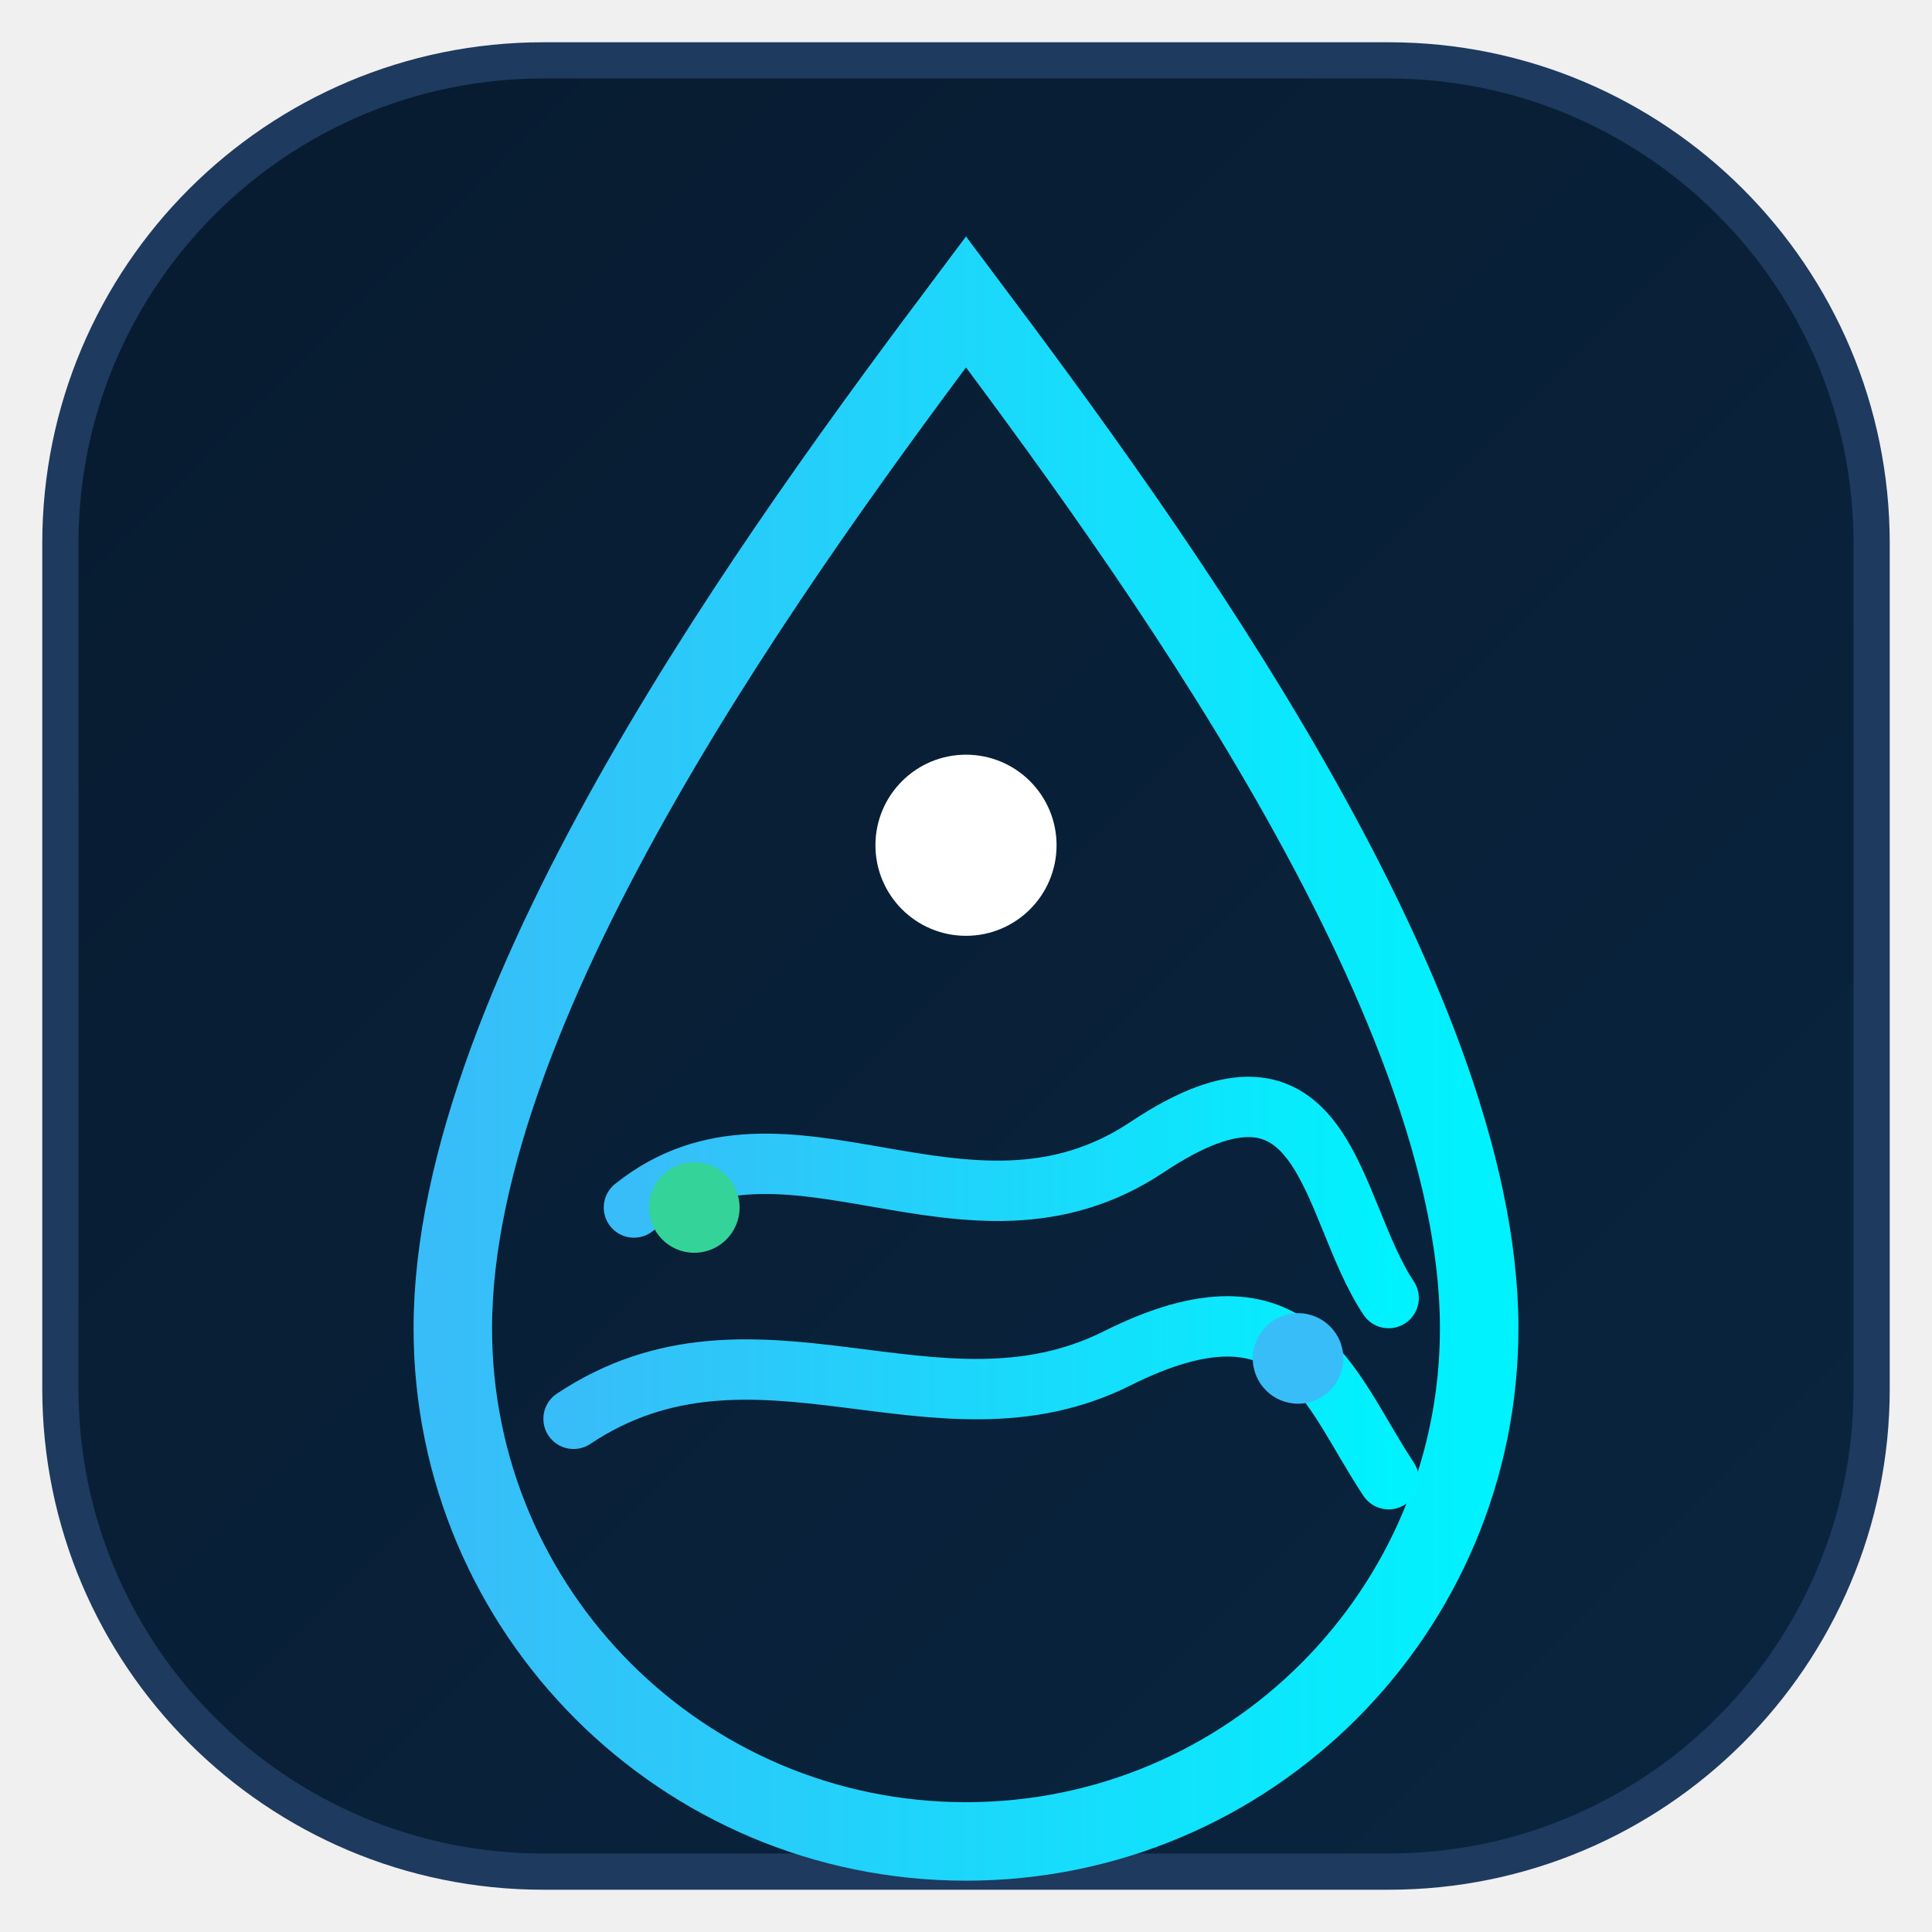
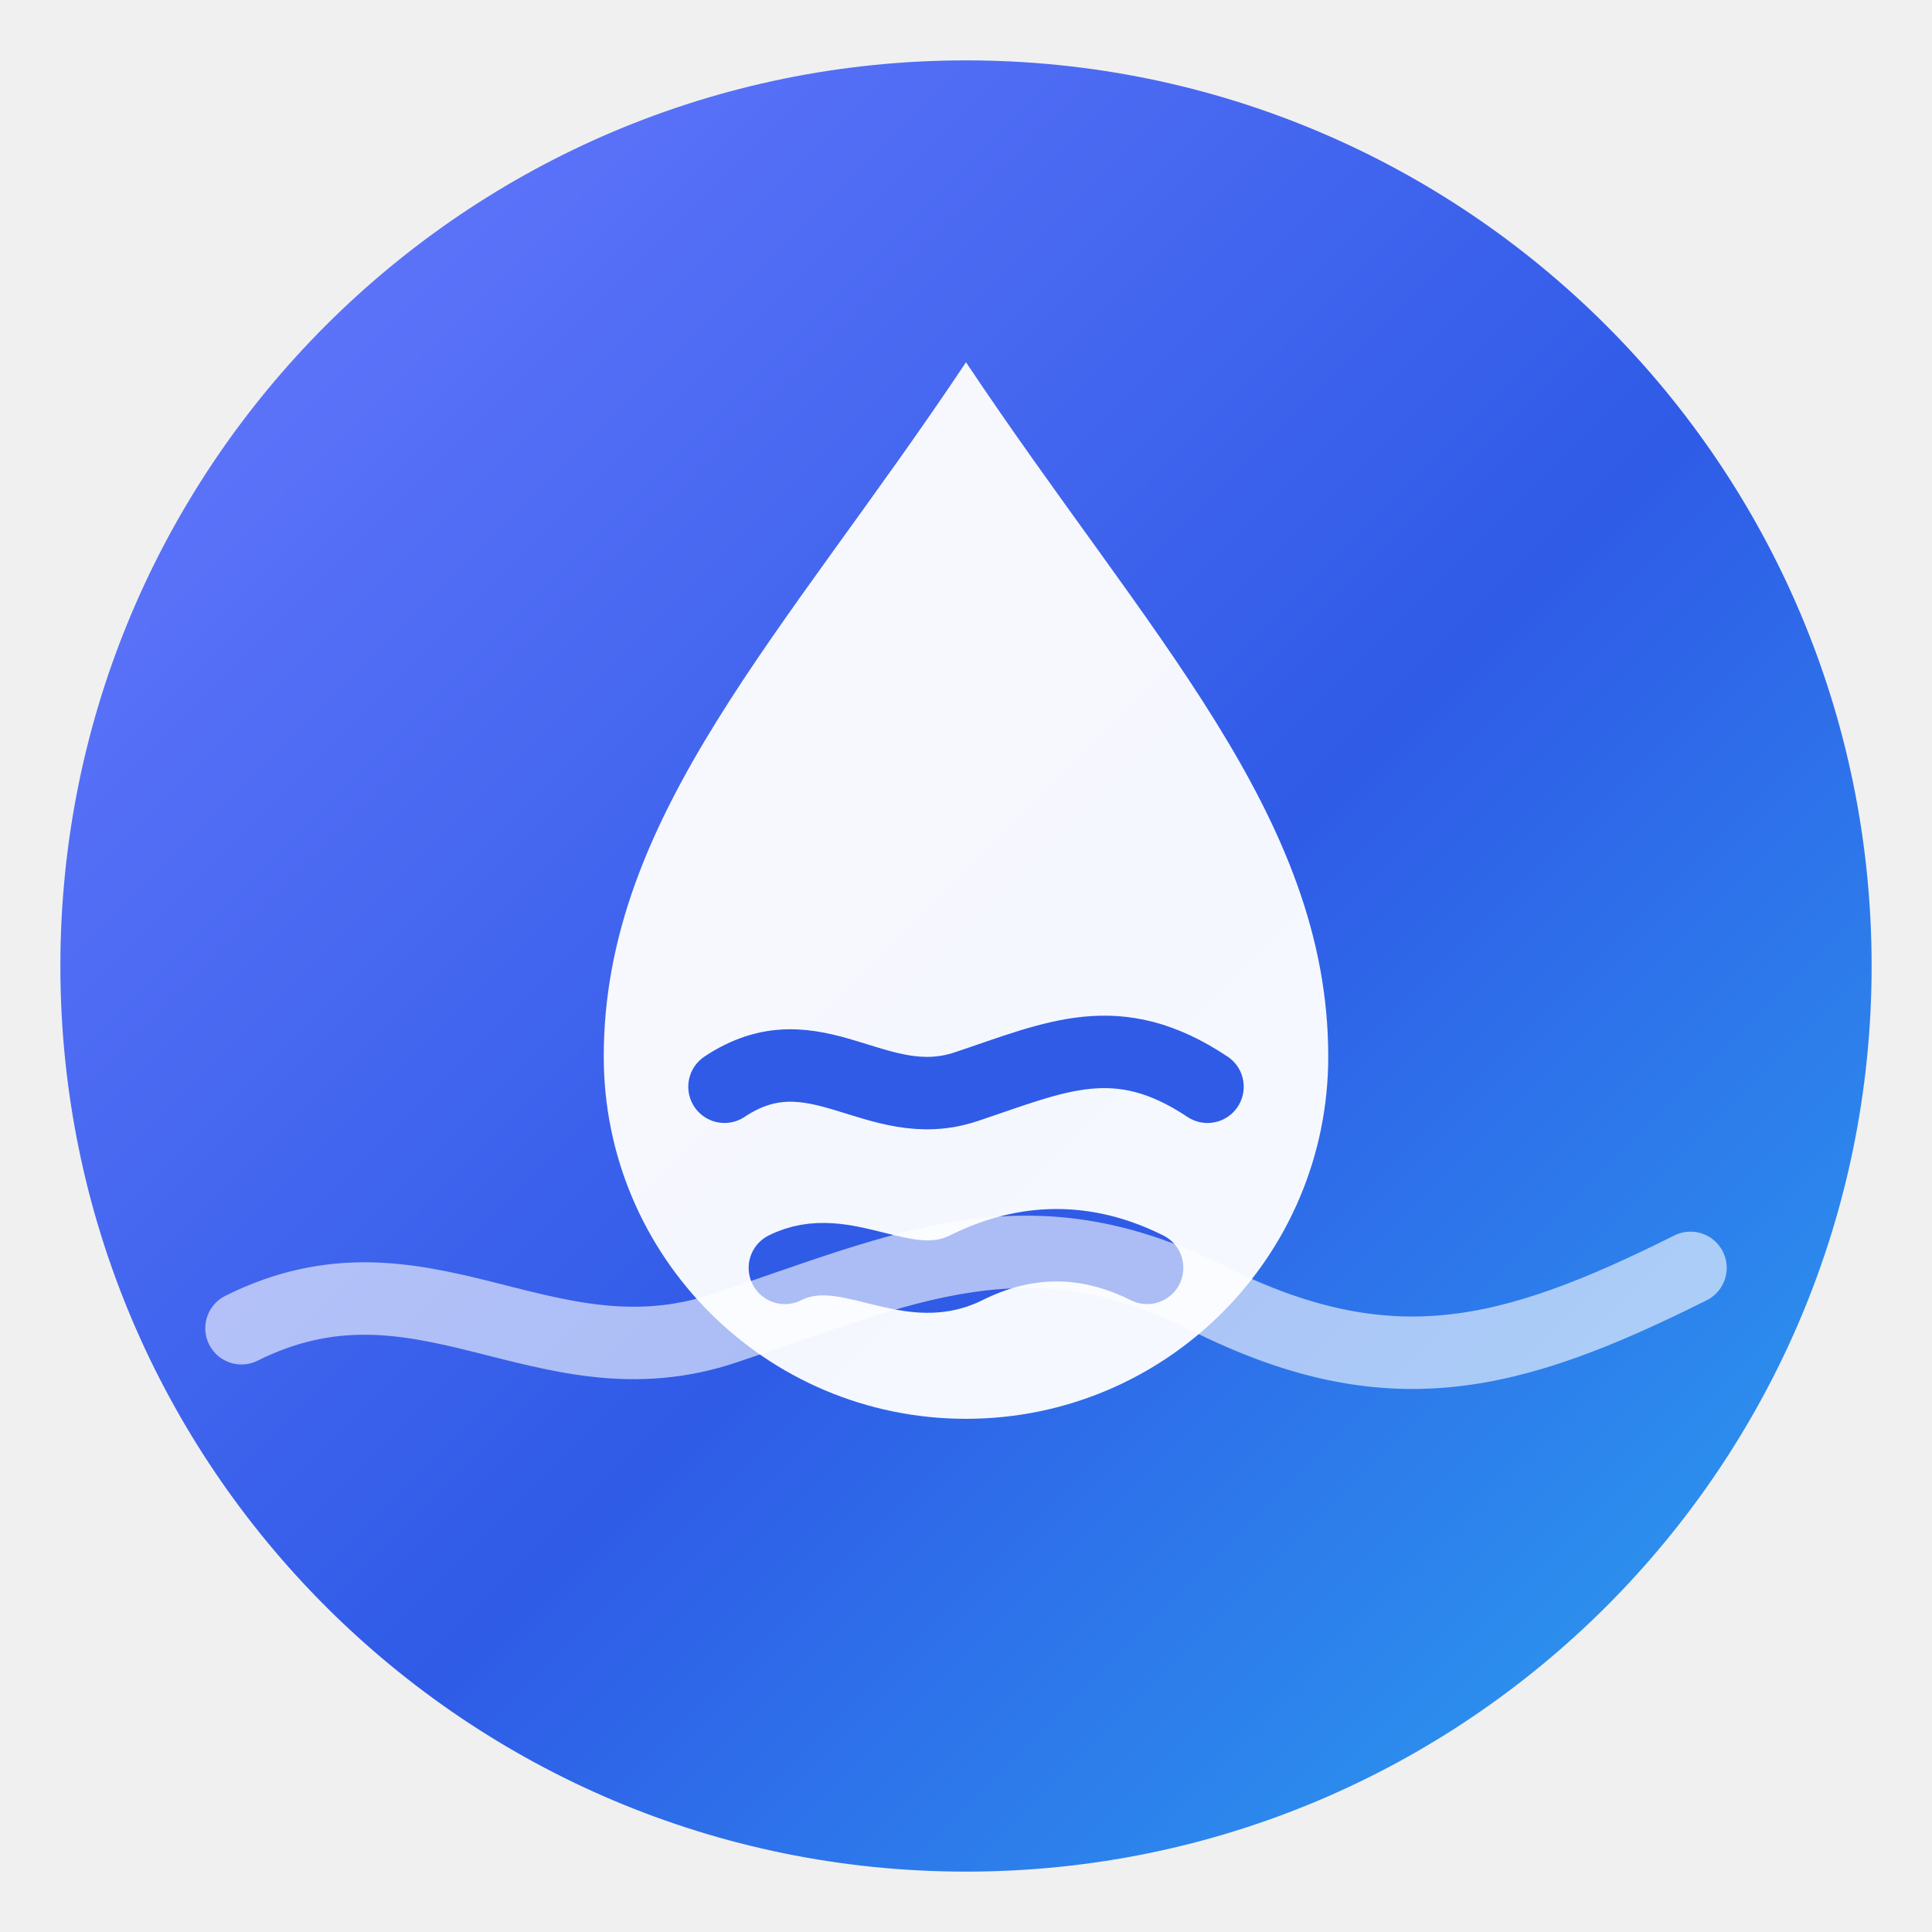
<svg xmlns="http://www.w3.org/2000/svg" viewBox="0 0 64 64">
  <defs>
-     <linearGradient id="b" x1="0" y1="0" x2="1" y2="1">
-       <stop offset="0" stop-color="#071b2f" />
-       <stop offset="1" stop-color="#0a2540" />
-     </linearGradient>
-     <linearGradient id="w" x1="0" y1="0" x2="1" y2="0">
-       <stop offset="0" stop-color="#38bdf8" />
-       <stop offset="1" stop-color="#00f2fe" />
+     <linearGradient id="g" x1="0" y1="0" x2="1" y2="1">
+       <stop offset="0" stop-color="#6b7bff" />
+       <stop offset=".55" stop-color="#2f5be7" />
+       <stop offset="1" stop-color="#2aa6f0" />
    </linearGradient>
  </defs>
-   <rect x="2" y="2" width="60" height="60" rx="16" fill="url(#b)" stroke="#1e3a5f" stroke-width="1.2" />
-   <path d="M32 10C26 18 15 33 15 44a17 17 0 0 0 34 0c0-11-11-26-17-34z" fill="none" stroke="url(#w)" stroke-width="2.6" />
-   <path d="M21 40c5-4 11 2 17-2s6 2 8 5" fill="none" stroke="url(#w)" stroke-width="2" stroke-linecap="round" />
-   <path d="M19 47c6-4 12 1 18-2s7 1 9 4" fill="none" stroke="url(#w)" stroke-width="2" stroke-linecap="round" />
-   <circle cx="32" cy="28" r="3" fill="#fff" />
-   <circle cx="23" cy="40" r="1.5" fill="#34d399" />
-   <circle cx="43" cy="45" r="1.5" fill="#38bdf8" />
+   <circle cx="32" cy="32" r="30" fill="url(#g)" />
+   <path d="M32 12c-6 9-12 15-12 23a12 12 0 0 0 24 0c0-8-6-14-12-23z" fill="#fff" opacity=".95" />
+   <g fill="none" stroke="#2f5be7" stroke-width="2.4" stroke-linecap="round">
+     <path d="M24 36c3-2 5 1 8 0s5-2 8 0" />
+     <path d="M26 42c2-1 4 1 6 0s4-1 6 0" />
+   </g>
+   <path d="M8 44c6-3 10 2 16 0s10-4 16-1 10 2 16-1" fill="none" stroke="#fff" stroke-width="2.4" stroke-linecap="round" opacity=".6" />
</svg>
